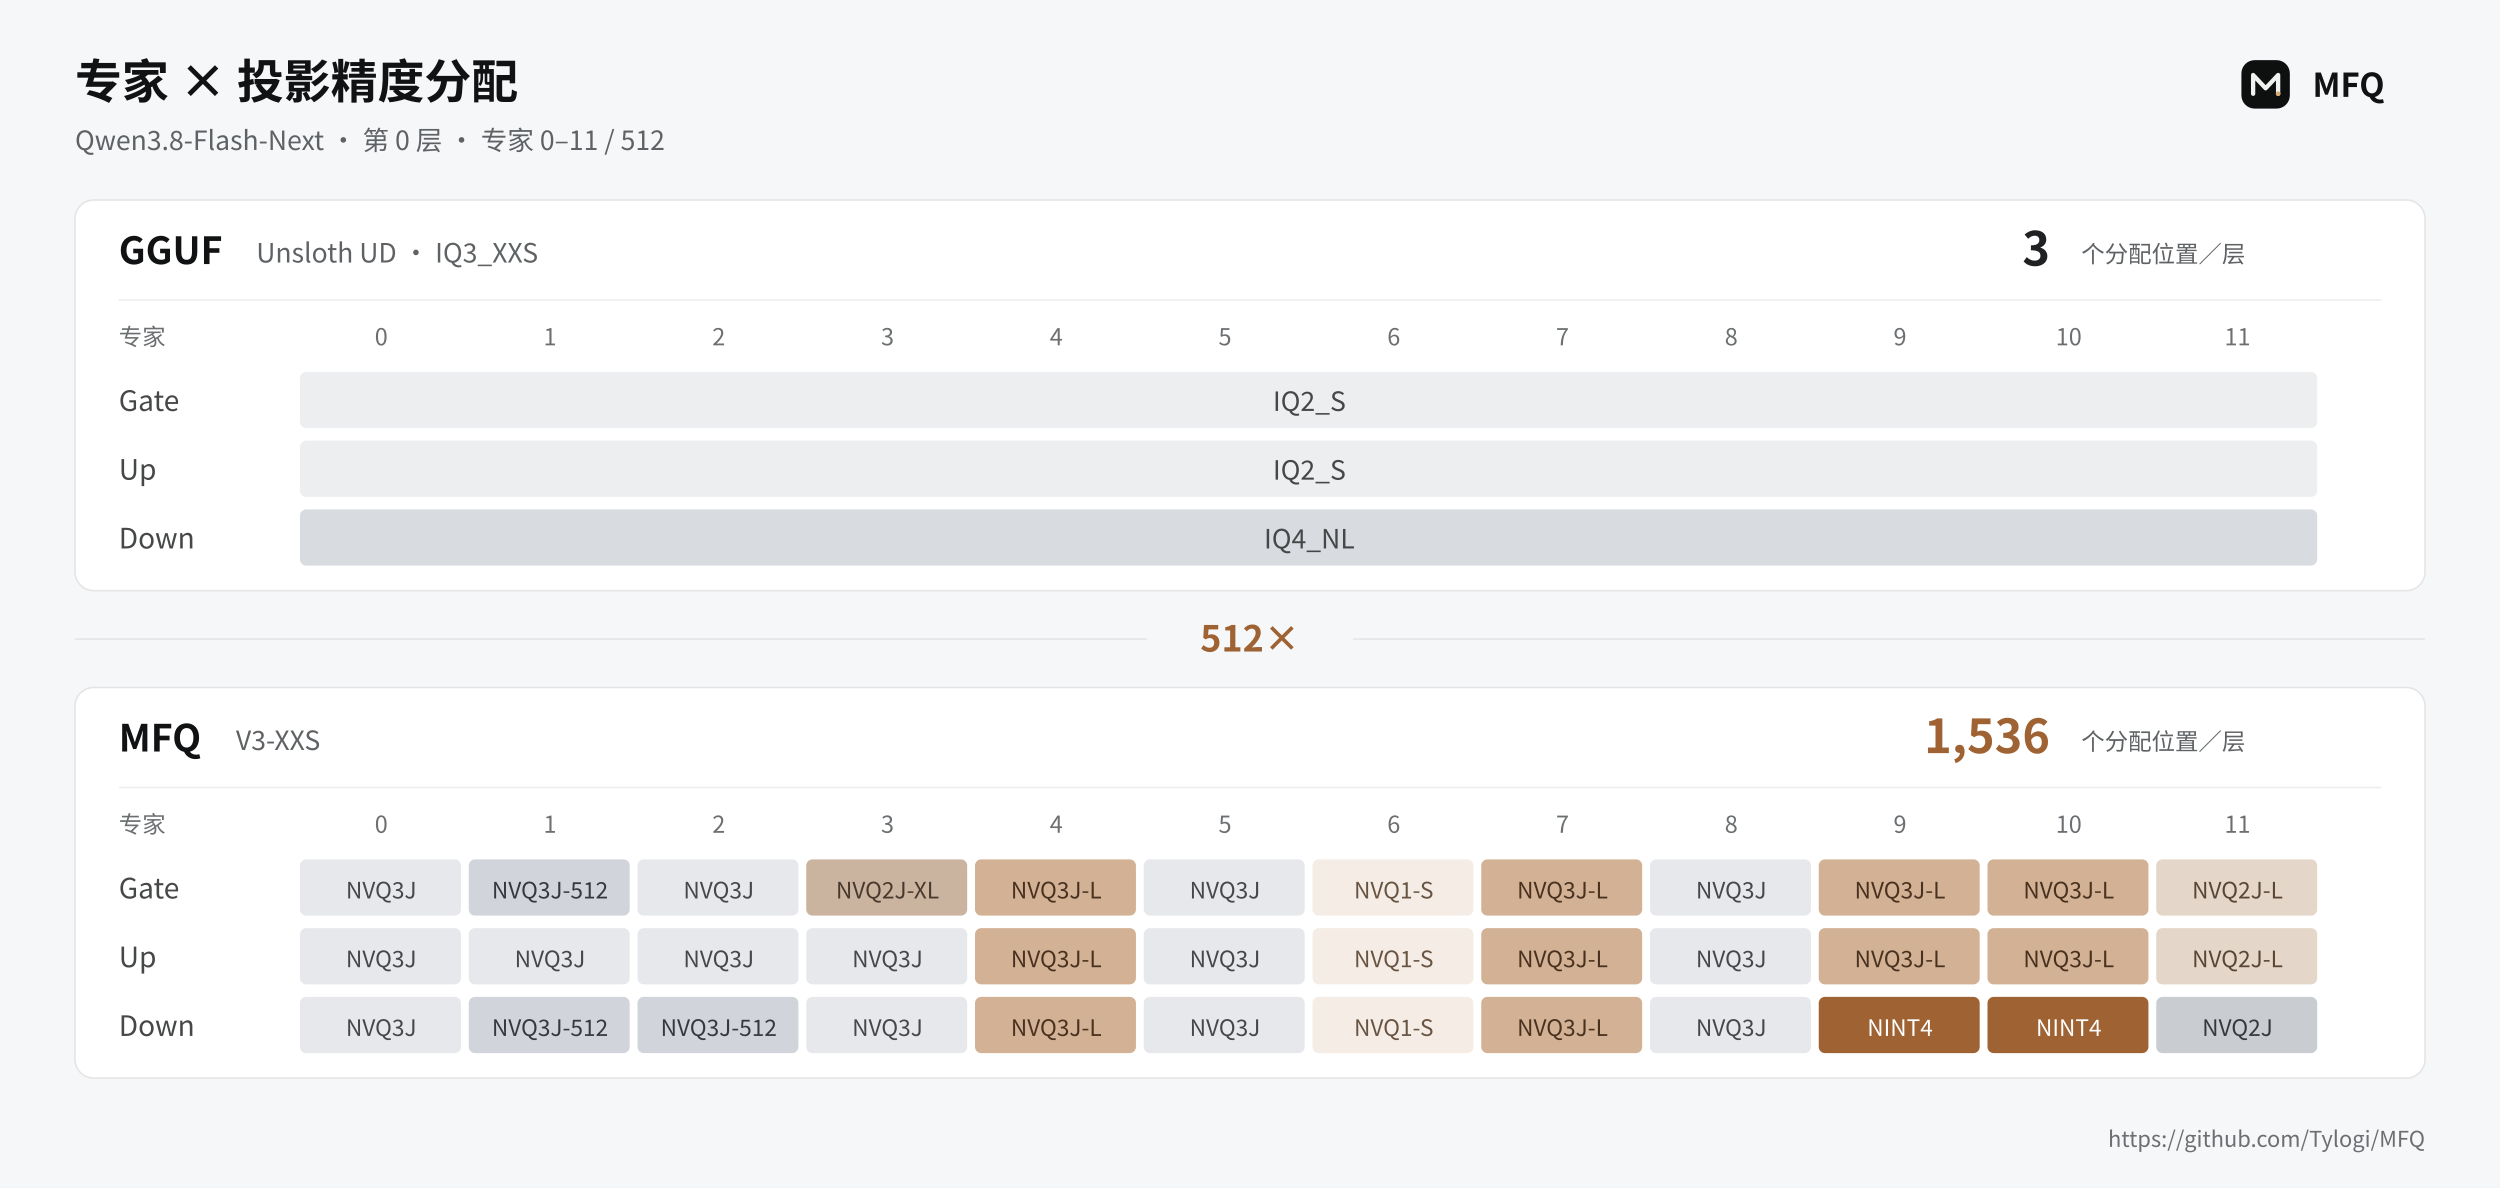
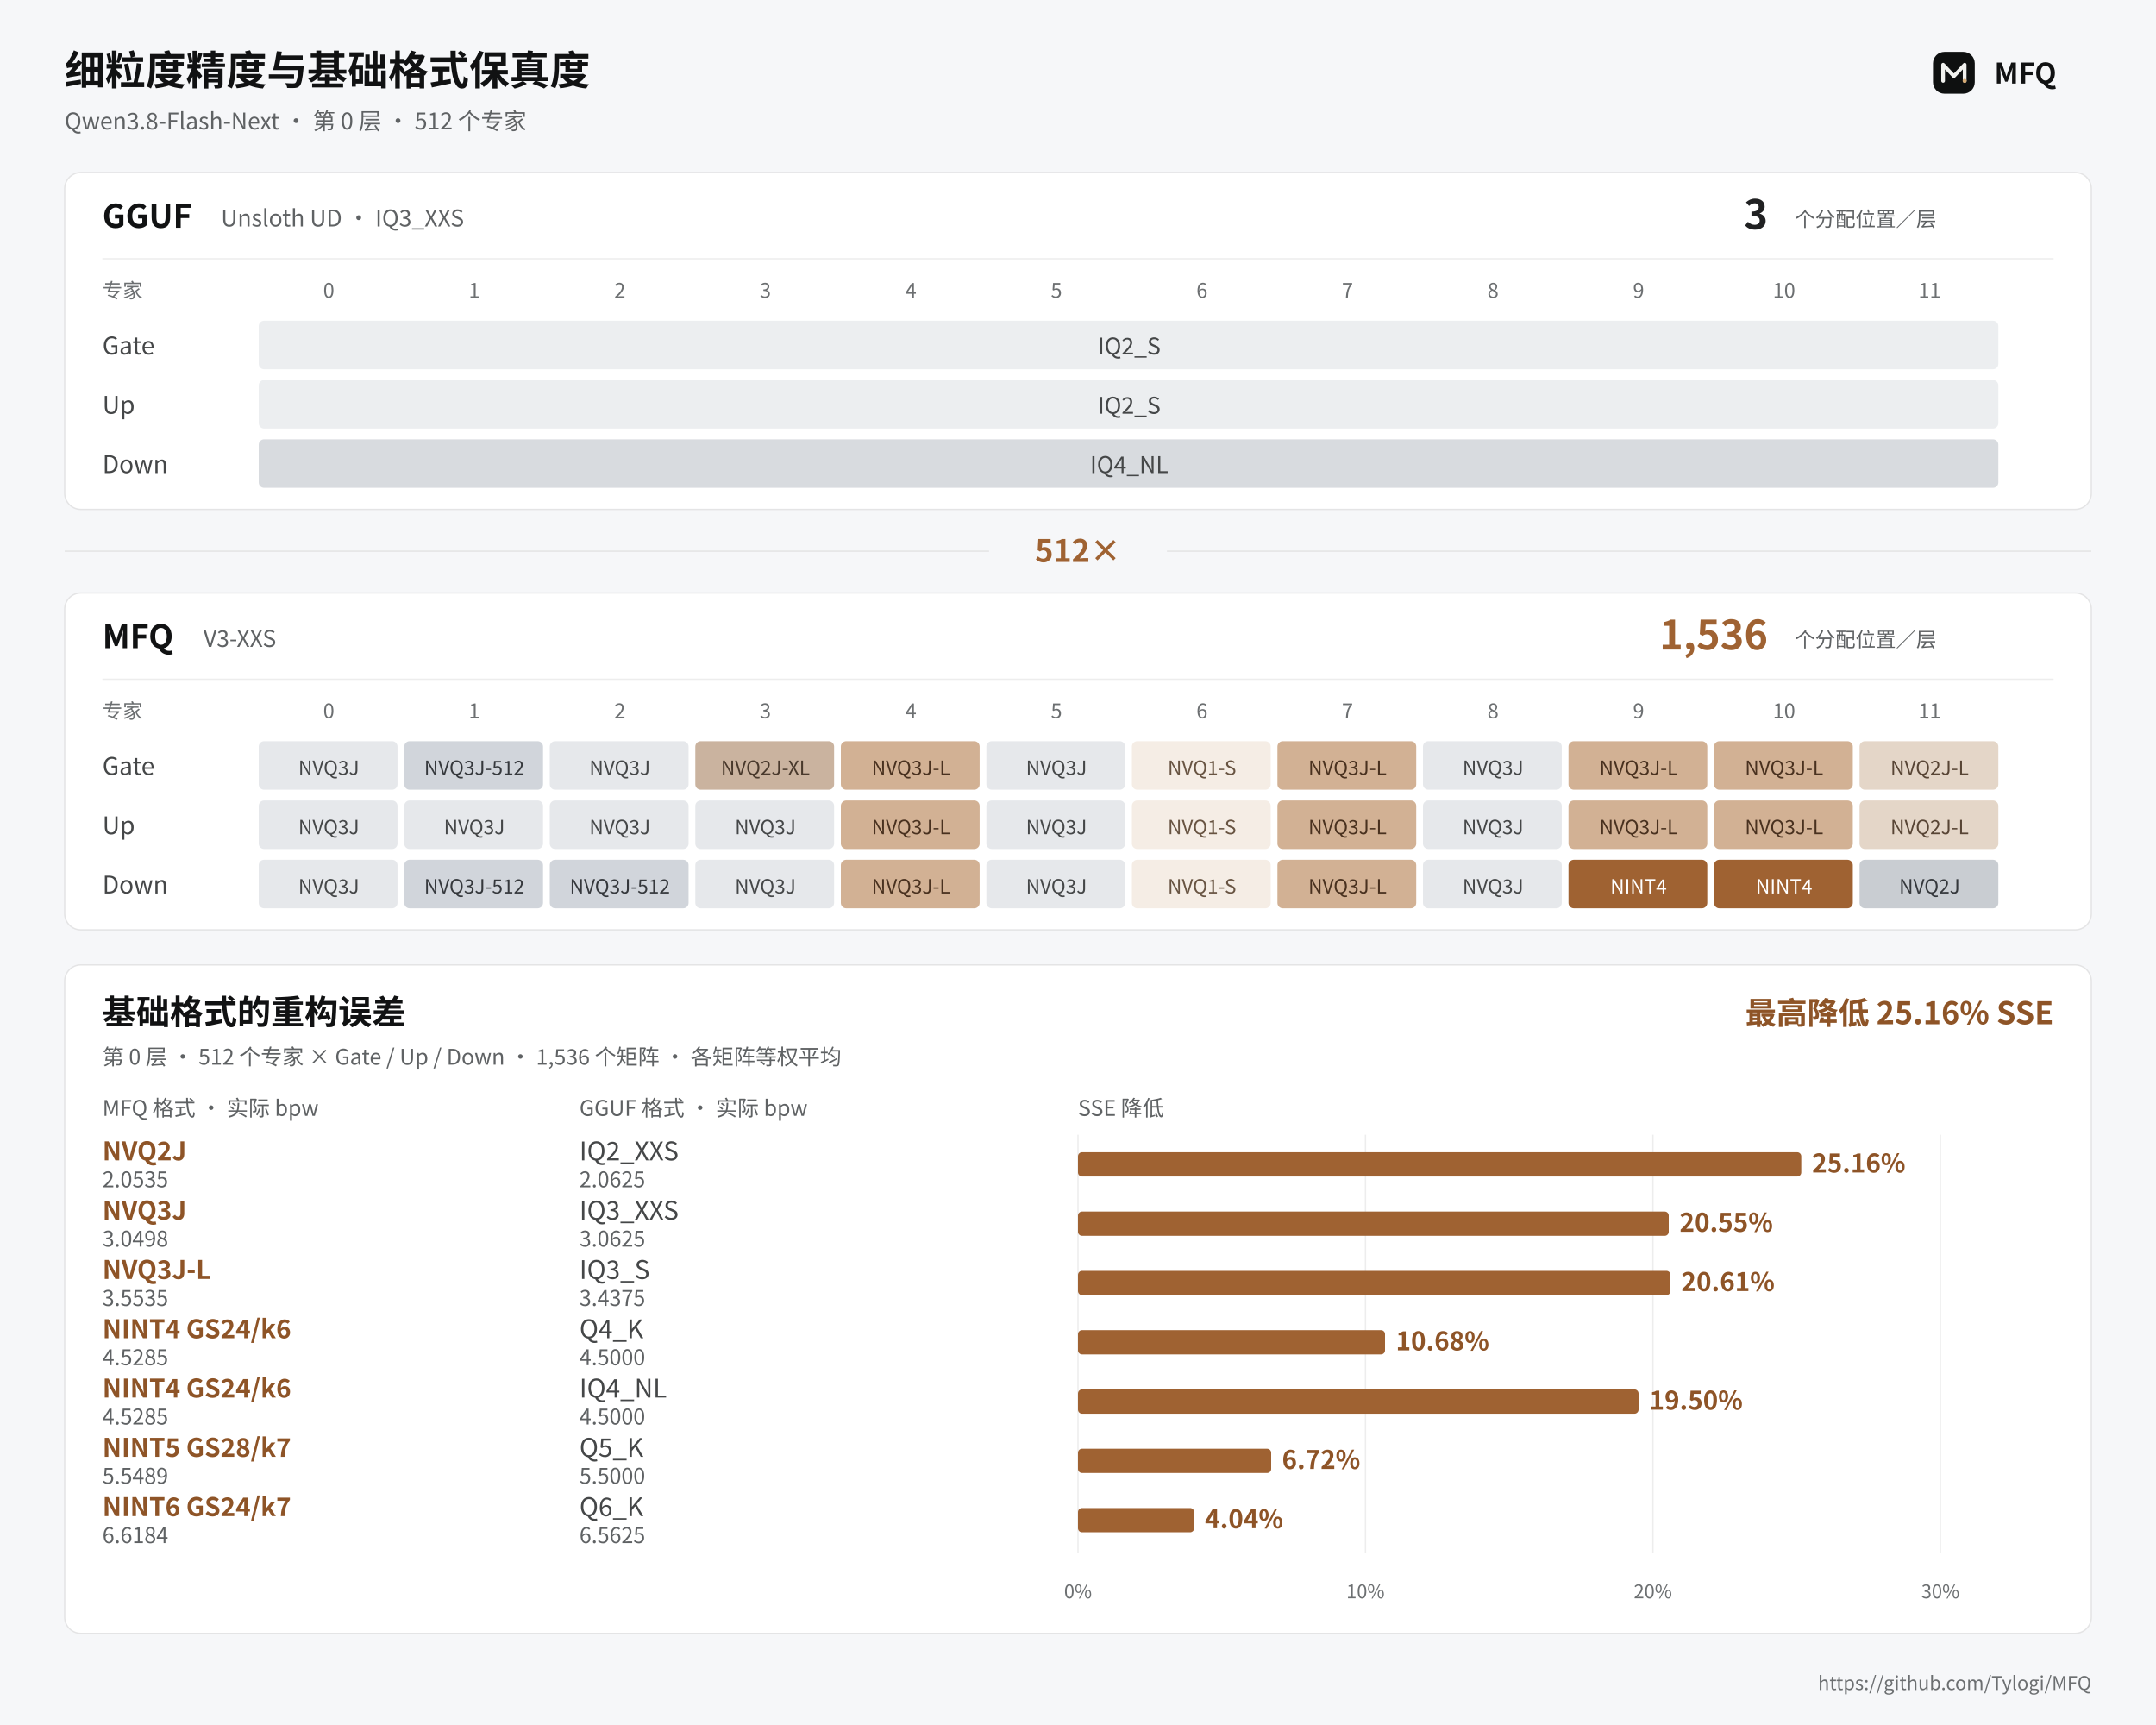
- <svg xmlns="http://www.w3.org/2000/svg" width="1600" height="760" viewBox="0 0 1600 760" role="img" aria-labelledby="title desc" xml:lang="zh-CN">
-   <rect x="0" y="0" width="1600" height="760" rx="0" fill="#f6f7f9" stroke="none" />
+ <svg xmlns="http://www.w3.org/2000/svg" width="1600" height="1280" viewBox="0 0 1600 1280" role="img" aria-labelledby="title desc" xml:lang="zh-CN">
+   <rect x="0" y="0" width="1600" height="1280" rx="0" fill="#f6f7f9" stroke="none" />
  <g font-family="-apple-system, BlinkMacSystemFont, Segoe UI, Noto Sans CJK SC, Helvetica Neue, Arial, sans-serif">
-     <text x="48" y="63" font-size="30" font-weight="700" fill="#111213" text-anchor="start">专家 × 投影精度分配</text>
-     <text x="48" y="96" font-size="17" font-weight="400" fill="#5f6264" text-anchor="start">Qwen3.8-Flash-Next · 第 0 层 · 专家 0–11 / 512</text>
+     <text x="48" y="63" font-size="30" font-weight="700" fill="#111213" text-anchor="start">细粒度精度与基础格式保真度</text>
+     <text x="48" y="96" font-size="17" font-weight="400" fill="#5f6264" text-anchor="start">Qwen3.8-Flash-Next · 第 0 层 · 512 个专家</text>
    <g transform="translate(1434 38) scale(0.5)">
      <rect x="1" y="1" width="62" height="62" rx="17" fill="#0e1010" stroke="none" />
      <path d="M16 44V20L32 37 48 20V44" fill="none" stroke="#f1f2ef" stroke-width="5.5" stroke-linecap="round" stroke-linejoin="round" />
      <circle cx="48" cy="44" r="3" fill="#d6aa73" />
    </g>
    <text x="1480" y="62" font-size="21" font-weight="700" fill="#111213" text-anchor="start">MFQ</text>
    <rect x="48" y="128" width="1504" height="250" rx="12" fill="#ffffff" stroke="#e4e4e5" />
    <text x="76" y="169" font-size="24" font-weight="700" fill="#111213" text-anchor="start">GGUF</text>
    <text x="164" y="168" font-size="17" font-weight="400" fill="#5f6264" text-anchor="start">Unsloth UD · IQ3_XXS</text>
    <text x="1312" y="170" font-size="30" font-weight="600" fill="#202122" text-anchor="end">3</text>
    <text x="1332" y="168" font-size="15" font-weight="400" fill="#5f6264" text-anchor="start">个分配位置／层</text>
    <path d="M76 192H1524" fill="none" stroke="#ededed" />
    <text x="76" y="221" font-size="15" font-weight="400" fill="#6c6f71" text-anchor="start">专家</text>
    <text x="244" y="221" font-size="15" font-weight="400" fill="#6c6f71" text-anchor="middle">0</text>
    <text x="352" y="221" font-size="15" font-weight="400" fill="#6c6f71" text-anchor="middle">1</text>
    <text x="460" y="221" font-size="15" font-weight="400" fill="#6c6f71" text-anchor="middle">2</text>
    <text x="568" y="221" font-size="15" font-weight="400" fill="#6c6f71" text-anchor="middle">3</text>
    <text x="676" y="221" font-size="15" font-weight="400" fill="#6c6f71" text-anchor="middle">4</text>
    <text x="784" y="221" font-size="15" font-weight="400" fill="#6c6f71" text-anchor="middle">5</text>
    <text x="892" y="221" font-size="15" font-weight="400" fill="#6c6f71" text-anchor="middle">6</text>
    <text x="1000" y="221" font-size="15" font-weight="400" fill="#6c6f71" text-anchor="middle">7</text>
    <text x="1108" y="221" font-size="15" font-weight="400" fill="#6c6f71" text-anchor="middle">8</text>
    <text x="1216" y="221" font-size="15" font-weight="400" fill="#6c6f71" text-anchor="middle">9</text>
    <text x="1324" y="221" font-size="15" font-weight="400" fill="#6c6f71" text-anchor="middle">10</text>
    <text x="1432" y="221" font-size="15" font-weight="400" fill="#6c6f71" text-anchor="middle">11</text>
    <text x="76" y="263" font-size="18" font-weight="500" fill="#454748" text-anchor="start">Gate</text>
    <rect x="192" y="238" width="1291" height="36" rx="4" fill="#eceef0" stroke="none" />
    <text x="838" y="263" font-size="17" font-weight="500" fill="#454748" text-anchor="middle">IQ2_S</text>
    <text x="76" y="307" font-size="18" font-weight="500" fill="#454748" text-anchor="start">Up</text>
    <rect x="192" y="282" width="1291" height="36" rx="4" fill="#eceef0" stroke="none" />
    <text x="838" y="307" font-size="17" font-weight="500" fill="#454748" text-anchor="middle">IQ2_S</text>
    <text x="76" y="351" font-size="18" font-weight="500" fill="#454748" text-anchor="start">Down</text>
    <rect x="192" y="326" width="1291" height="36" rx="4" fill="#d8dbdf" stroke="none" />
    <text x="838" y="351" font-size="17" font-weight="500" fill="#454748" text-anchor="middle">IQ4_NL</text>
    <path d="M48 409H734" fill="none" stroke="#e4e4e5" />
    <text x="800" y="417" font-size="23" font-weight="600" fill="#9f6232" text-anchor="middle">512×</text>
    <path d="M866 409H1552" fill="none" stroke="#e4e4e5" />
    <rect x="48" y="440" width="1504" height="250" rx="12" fill="#ffffff" stroke="#e4e4e5" />
    <text x="76" y="481" font-size="24" font-weight="700" fill="#111213" text-anchor="start">MFQ</text>
    <text x="151" y="480" font-size="17" font-weight="400" fill="#5f6264" text-anchor="start">V3-XXS</text>
    <text x="1312" y="482" font-size="30" font-weight="600" fill="#9f6232" text-anchor="end">1,536</text>
    <text x="1332" y="480" font-size="15" font-weight="400" fill="#5f6264" text-anchor="start">个分配位置／层</text>
    <path d="M76 504H1524" fill="none" stroke="#ededed" />
    <text x="76" y="533" font-size="15" font-weight="400" fill="#6c6f71" text-anchor="start">专家</text>
    <text x="244" y="533" font-size="15" font-weight="400" fill="#6c6f71" text-anchor="middle">0</text>
    <text x="352" y="533" font-size="15" font-weight="400" fill="#6c6f71" text-anchor="middle">1</text>
    <text x="460" y="533" font-size="15" font-weight="400" fill="#6c6f71" text-anchor="middle">2</text>
    <text x="568" y="533" font-size="15" font-weight="400" fill="#6c6f71" text-anchor="middle">3</text>
    <text x="676" y="533" font-size="15" font-weight="400" fill="#6c6f71" text-anchor="middle">4</text>
    <text x="784" y="533" font-size="15" font-weight="400" fill="#6c6f71" text-anchor="middle">5</text>
    <text x="892" y="533" font-size="15" font-weight="400" fill="#6c6f71" text-anchor="middle">6</text>
    <text x="1000" y="533" font-size="15" font-weight="400" fill="#6c6f71" text-anchor="middle">7</text>
    <text x="1108" y="533" font-size="15" font-weight="400" fill="#6c6f71" text-anchor="middle">8</text>
    <text x="1216" y="533" font-size="15" font-weight="400" fill="#6c6f71" text-anchor="middle">9</text>
    <text x="1324" y="533" font-size="15" font-weight="400" fill="#6c6f71" text-anchor="middle">10</text>
    <text x="1432" y="533" font-size="15" font-weight="400" fill="#6c6f71" text-anchor="middle">11</text>
    <text x="76" y="575" font-size="18" font-weight="500" fill="#454748" text-anchor="start">Gate</text>
    <g data-projection="gate" data-expert="0" data-profile="NVQ3J">
      <rect x="192" y="550" width="103" height="36" rx="4" fill="#e6e8eb" stroke="none" />
      <text x="244" y="575" font-size="14.5" font-weight="500" fill="#454748" text-anchor="middle">NVQ3J</text>
    </g>
    <g data-projection="gate" data-expert="1" data-profile="NVQ3J-512">
      <rect x="300" y="550" width="103" height="36" rx="4" fill="#d1d5db" stroke="none" />
      <text x="352" y="575" font-size="14.5" font-weight="500" fill="#35383c" text-anchor="middle">NVQ3J-512</text>
    </g>
    <g data-projection="gate" data-expert="2" data-profile="NVQ3J">
      <rect x="408" y="550" width="103" height="36" rx="4" fill="#e6e8eb" stroke="none" />
      <text x="460" y="575" font-size="14.5" font-weight="500" fill="#454748" text-anchor="middle">NVQ3J</text>
    </g>
    <g data-projection="gate" data-expert="3" data-profile="NVQ2J-XL">
      <rect x="516" y="550" width="103" height="36" rx="4" fill="#cab39f" stroke="none" />
      <text x="568" y="575" font-size="14.5" font-weight="500" fill="#49392c" text-anchor="middle">NVQ2J-XL</text>
    </g>
    <g data-projection="gate" data-expert="4" data-profile="NVQ3J-L">
      <rect x="624" y="550" width="103" height="36" rx="4" fill="#d2b194" stroke="none" />
      <text x="676" y="575" font-size="14.5" font-weight="500" fill="#49311f" text-anchor="middle">NVQ3J-L</text>
    </g>
    <g data-projection="gate" data-expert="5" data-profile="NVQ3J">
      <rect x="732" y="550" width="103" height="36" rx="4" fill="#e6e8eb" stroke="none" />
      <text x="784" y="575" font-size="14.5" font-weight="500" fill="#454748" text-anchor="middle">NVQ3J</text>
    </g>
    <g data-projection="gate" data-expert="6" data-profile="NVQ1-S">
      <rect x="840" y="550" width="103" height="36" rx="4" fill="#f5ede5" stroke="none" />
      <text x="892" y="575" font-size="14.5" font-weight="500" fill="#685442" text-anchor="middle">NVQ1-S</text>
    </g>
    <g data-projection="gate" data-expert="7" data-profile="NVQ3J-L">
      <rect x="948" y="550" width="103" height="36" rx="4" fill="#d2b194" stroke="none" />
      <text x="1000" y="575" font-size="14.5" font-weight="500" fill="#49311f" text-anchor="middle">NVQ3J-L</text>
    </g>
    <g data-projection="gate" data-expert="8" data-profile="NVQ3J">
      <rect x="1056" y="550" width="103" height="36" rx="4" fill="#e6e8eb" stroke="none" />
      <text x="1108" y="575" font-size="14.5" font-weight="500" fill="#454748" text-anchor="middle">NVQ3J</text>
    </g>
    <g data-projection="gate" data-expert="9" data-profile="NVQ3J-L">
      <rect x="1164" y="550" width="103" height="36" rx="4" fill="#d2b194" stroke="none" />
      <text x="1216" y="575" font-size="14.5" font-weight="500" fill="#49311f" text-anchor="middle">NVQ3J-L</text>
    </g>
    <g data-projection="gate" data-expert="10" data-profile="NVQ3J-L">
      <rect x="1272" y="550" width="103" height="36" rx="4" fill="#d2b194" stroke="none" />
      <text x="1324" y="575" font-size="14.5" font-weight="500" fill="#49311f" text-anchor="middle">NVQ3J-L</text>
    </g>
    <g data-projection="gate" data-expert="11" data-profile="NVQ2J-L">
      <rect x="1380" y="550" width="103" height="36" rx="4" fill="#e4d6c8" stroke="none" />
      <text x="1432" y="575" font-size="14.5" font-weight="500" fill="#584535" text-anchor="middle">NVQ2J-L</text>
    </g>
    <text x="76" y="619" font-size="18" font-weight="500" fill="#454748" text-anchor="start">Up</text>
    <g data-projection="up" data-expert="0" data-profile="NVQ3J">
      <rect x="192" y="594" width="103" height="36" rx="4" fill="#e6e8eb" stroke="none" />
      <text x="244" y="619" font-size="14.5" font-weight="500" fill="#454748" text-anchor="middle">NVQ3J</text>
    </g>
    <g data-projection="up" data-expert="1" data-profile="NVQ3J">
      <rect x="300" y="594" width="103" height="36" rx="4" fill="#e6e8eb" stroke="none" />
      <text x="352" y="619" font-size="14.5" font-weight="500" fill="#454748" text-anchor="middle">NVQ3J</text>
    </g>
    <g data-projection="up" data-expert="2" data-profile="NVQ3J">
      <rect x="408" y="594" width="103" height="36" rx="4" fill="#e6e8eb" stroke="none" />
      <text x="460" y="619" font-size="14.5" font-weight="500" fill="#454748" text-anchor="middle">NVQ3J</text>
    </g>
    <g data-projection="up" data-expert="3" data-profile="NVQ3J">
      <rect x="516" y="594" width="103" height="36" rx="4" fill="#e6e8eb" stroke="none" />
      <text x="568" y="619" font-size="14.5" font-weight="500" fill="#454748" text-anchor="middle">NVQ3J</text>
    </g>
    <g data-projection="up" data-expert="4" data-profile="NVQ3J-L">
      <rect x="624" y="594" width="103" height="36" rx="4" fill="#d2b194" stroke="none" />
      <text x="676" y="619" font-size="14.5" font-weight="500" fill="#49311f" text-anchor="middle">NVQ3J-L</text>
    </g>
    <g data-projection="up" data-expert="5" data-profile="NVQ3J">
      <rect x="732" y="594" width="103" height="36" rx="4" fill="#e6e8eb" stroke="none" />
      <text x="784" y="619" font-size="14.5" font-weight="500" fill="#454748" text-anchor="middle">NVQ3J</text>
    </g>
    <g data-projection="up" data-expert="6" data-profile="NVQ1-S">
      <rect x="840" y="594" width="103" height="36" rx="4" fill="#f5ede5" stroke="none" />
      <text x="892" y="619" font-size="14.5" font-weight="500" fill="#685442" text-anchor="middle">NVQ1-S</text>
    </g>
    <g data-projection="up" data-expert="7" data-profile="NVQ3J-L">
      <rect x="948" y="594" width="103" height="36" rx="4" fill="#d2b194" stroke="none" />
      <text x="1000" y="619" font-size="14.5" font-weight="500" fill="#49311f" text-anchor="middle">NVQ3J-L</text>
    </g>
    <g data-projection="up" data-expert="8" data-profile="NVQ3J">
      <rect x="1056" y="594" width="103" height="36" rx="4" fill="#e6e8eb" stroke="none" />
      <text x="1108" y="619" font-size="14.5" font-weight="500" fill="#454748" text-anchor="middle">NVQ3J</text>
    </g>
    <g data-projection="up" data-expert="9" data-profile="NVQ3J-L">
      <rect x="1164" y="594" width="103" height="36" rx="4" fill="#d2b194" stroke="none" />
      <text x="1216" y="619" font-size="14.5" font-weight="500" fill="#49311f" text-anchor="middle">NVQ3J-L</text>
    </g>
    <g data-projection="up" data-expert="10" data-profile="NVQ3J-L">
      <rect x="1272" y="594" width="103" height="36" rx="4" fill="#d2b194" stroke="none" />
      <text x="1324" y="619" font-size="14.5" font-weight="500" fill="#49311f" text-anchor="middle">NVQ3J-L</text>
    </g>
    <g data-projection="up" data-expert="11" data-profile="NVQ2J-L">
      <rect x="1380" y="594" width="103" height="36" rx="4" fill="#e4d6c8" stroke="none" />
      <text x="1432" y="619" font-size="14.5" font-weight="500" fill="#584535" text-anchor="middle">NVQ2J-L</text>
    </g>
    <text x="76" y="663" font-size="18" font-weight="500" fill="#454748" text-anchor="start">Down</text>
    <g data-projection="down" data-expert="0" data-profile="NVQ3J">
      <rect x="192" y="638" width="103" height="36" rx="4" fill="#e6e8eb" stroke="none" />
      <text x="244" y="663" font-size="14.5" font-weight="500" fill="#454748" text-anchor="middle">NVQ3J</text>
    </g>
    <g data-projection="down" data-expert="1" data-profile="NVQ3J-512">
      <rect x="300" y="638" width="103" height="36" rx="4" fill="#d1d5db" stroke="none" />
      <text x="352" y="663" font-size="14.5" font-weight="500" fill="#35383c" text-anchor="middle">NVQ3J-512</text>
    </g>
    <g data-projection="down" data-expert="2" data-profile="NVQ3J-512">
      <rect x="408" y="638" width="103" height="36" rx="4" fill="#d1d5db" stroke="none" />
      <text x="460" y="663" font-size="14.5" font-weight="500" fill="#35383c" text-anchor="middle">NVQ3J-512</text>
    </g>
    <g data-projection="down" data-expert="3" data-profile="NVQ3J">
      <rect x="516" y="638" width="103" height="36" rx="4" fill="#e6e8eb" stroke="none" />
      <text x="568" y="663" font-size="14.5" font-weight="500" fill="#454748" text-anchor="middle">NVQ3J</text>
    </g>
    <g data-projection="down" data-expert="4" data-profile="NVQ3J-L">
      <rect x="624" y="638" width="103" height="36" rx="4" fill="#d2b194" stroke="none" />
      <text x="676" y="663" font-size="14.5" font-weight="500" fill="#49311f" text-anchor="middle">NVQ3J-L</text>
    </g>
    <g data-projection="down" data-expert="5" data-profile="NVQ3J">
      <rect x="732" y="638" width="103" height="36" rx="4" fill="#e6e8eb" stroke="none" />
      <text x="784" y="663" font-size="14.5" font-weight="500" fill="#454748" text-anchor="middle">NVQ3J</text>
    </g>
    <g data-projection="down" data-expert="6" data-profile="NVQ1-S">
      <rect x="840" y="638" width="103" height="36" rx="4" fill="#f5ede5" stroke="none" />
      <text x="892" y="663" font-size="14.5" font-weight="500" fill="#685442" text-anchor="middle">NVQ1-S</text>
    </g>
    <g data-projection="down" data-expert="7" data-profile="NVQ3J-L">
      <rect x="948" y="638" width="103" height="36" rx="4" fill="#d2b194" stroke="none" />
      <text x="1000" y="663" font-size="14.5" font-weight="500" fill="#49311f" text-anchor="middle">NVQ3J-L</text>
    </g>
    <g data-projection="down" data-expert="8" data-profile="NVQ3J">
      <rect x="1056" y="638" width="103" height="36" rx="4" fill="#e6e8eb" stroke="none" />
      <text x="1108" y="663" font-size="14.5" font-weight="500" fill="#454748" text-anchor="middle">NVQ3J</text>
    </g>
    <g data-projection="down" data-expert="9" data-profile="NINT4">
      <rect x="1164" y="638" width="103" height="36" rx="4" fill="#9f6232" stroke="none" />
      <text x="1216" y="663" font-size="14.5" font-weight="500" fill="#ffffff" text-anchor="middle">NINT4</text>
    </g>
    <g data-projection="down" data-expert="10" data-profile="NINT4">
      <rect x="1272" y="638" width="103" height="36" rx="4" fill="#9f6232" stroke="none" />
      <text x="1324" y="663" font-size="14.5" font-weight="500" fill="#ffffff" text-anchor="middle">NINT4</text>
    </g>
    <g data-projection="down" data-expert="11" data-profile="NVQ2J">
      <rect x="1380" y="638" width="103" height="36" rx="4" fill="#c9cdd2" stroke="none" />
      <text x="1432" y="663" font-size="14.5" font-weight="500" fill="#35383c" text-anchor="middle">NVQ2J</text>
    </g>
+     <rect x="48" y="716" width="1504" height="496" rx="12" fill="#ffffff" stroke="#e4e4e5" />
+     <text x="76" y="760" font-size="25" font-weight="700" fill="#111213" text-anchor="start">基础格式的重构误差</text>
+     <text x="1524" y="760" font-size="23" font-weight="700" fill="#8e5427" text-anchor="end">最高降低 25.16% SSE</text>
+     <text x="76" y="790" font-size="16" font-weight="400" fill="#5f6264" text-anchor="start">第 0 层 · 512 个专家 × Gate / Up / Down · 1,536 个矩阵 · 各矩阵等权平均</text>
+     <text x="76" y="828" font-size="16" font-weight="400" fill="#5f6264" text-anchor="start">MFQ 格式 · 实际 bpw</text>
+     <text x="430" y="828" font-size="16" font-weight="400" fill="#5f6264" text-anchor="start">GGUF 格式 · 实际 bpw</text>
+     <text x="800" y="828" font-size="16" font-weight="400" fill="#5f6264" text-anchor="start">SSE 降低</text>
+     <path d="M800 842V1152" fill="none" stroke="#ededed" />
+     <text x="800" y="1186" font-size="14" font-weight="400" fill="#6c6f71" text-anchor="middle">0%</text>
+     <path d="M1013.333 842V1152" fill="none" stroke="#ededed" />
+     <text x="1013.333" y="1186" font-size="14" font-weight="400" fill="#6c6f71" text-anchor="middle">10%</text>
+     <path d="M1226.667 842V1152" fill="none" stroke="#ededed" />
+     <text x="1226.667" y="1186" font-size="14" font-weight="400" fill="#6c6f71" text-anchor="middle">20%</text>
+     <path d="M1440 842V1152" fill="none" stroke="#ededed" />
+     <text x="1440" y="1186" font-size="14" font-weight="400" fill="#6c6f71" text-anchor="middle">30%</text>
+     <text x="76" y="861" font-size="19" font-weight="700" fill="#8e5427" text-anchor="start">NVQ2J</text>
+     <text x="76" y="881" font-size="16" font-weight="400" fill="#5f6264" text-anchor="start">2.0535</text>
+     <text x="430" y="861" font-size="19" font-weight="400" fill="#454748" text-anchor="start">IQ2_XXS</text>
+     <text x="430" y="881" font-size="16" font-weight="400" fill="#5f6264" text-anchor="start">2.0625</text>
+     <g id="base-format-sse-IQ2_XXS" data-reduction-percent="25.16" data-mfq-bpw="2.0535" data-gguf-bpw="2.0625" data-mfq-sse="25.6356" data-gguf-sse="34.2542">
+       <rect x="800" y="855" width="536.747" height="18" rx="3" fill="#9f6232" stroke="none" />
+       <text x="1344.747" y="870" font-size="19" font-weight="700" fill="#8e5427" text-anchor="start">25.16%</text>
+     </g>
+     <text x="76" y="905" font-size="19" font-weight="700" fill="#8e5427" text-anchor="start">NVQ3J</text>
+     <text x="76" y="925" font-size="16" font-weight="400" fill="#5f6264" text-anchor="start">3.0498</text>
+     <text x="430" y="905" font-size="19" font-weight="400" fill="#454748" text-anchor="start">IQ3_XXS</text>
+     <text x="430" y="925" font-size="16" font-weight="400" fill="#5f6264" text-anchor="start">3.0625</text>
+     <g id="base-format-sse-IQ3_XXS" data-reduction-percent="20.55" data-mfq-bpw="3.0498" data-gguf-bpw="3.0625" data-mfq-sse="7.52099" data-gguf-sse="9.46618">
+       <rect x="800" y="899" width="438.4" height="18" rx="3" fill="#9f6232" stroke="none" />
+       <text x="1246.4" y="914" font-size="19" font-weight="700" fill="#8e5427" text-anchor="start">20.55%</text>
+     </g>
+     <text x="76" y="949" font-size="19" font-weight="700" fill="#8e5427" text-anchor="start">NVQ3J-L</text>
+     <text x="76" y="969" font-size="16" font-weight="400" fill="#5f6264" text-anchor="start">3.5535</text>
+     <text x="430" y="949" font-size="19" font-weight="400" fill="#454748" text-anchor="start">IQ3_S</text>
+     <text x="430" y="969" font-size="16" font-weight="400" fill="#5f6264" text-anchor="start">3.4375</text>
+     <g id="base-format-sse-IQ3_S" data-reduction-percent="20.61" data-mfq-bpw="3.5535" data-gguf-bpw="3.4375" data-mfq-sse="4.39932" data-gguf-sse="5.54164">
+       <rect x="800" y="943" width="439.68" height="18" rx="3" fill="#9f6232" stroke="none" />
+       <text x="1247.68" y="958" font-size="19" font-weight="700" fill="#8e5427" text-anchor="start">20.61%</text>
+     </g>
+     <text x="76" y="993" font-size="19" font-weight="700" fill="#8e5427" text-anchor="start">NINT4 GS24/k6</text>
+     <text x="76" y="1013" font-size="16" font-weight="400" fill="#5f6264" text-anchor="start">4.5285</text>
+     <text x="430" y="993" font-size="19" font-weight="400" fill="#454748" text-anchor="start">Q4_K</text>
+     <text x="430" y="1013" font-size="16" font-weight="400" fill="#5f6264" text-anchor="start">4.5000</text>
+     <g id="base-format-sse-Q4_K" data-reduction-percent="10.68" data-mfq-bpw="4.5285" data-gguf-bpw="4.5" data-mfq-sse="1.35714" data-gguf-sse="1.51948">
+       <rect x="800" y="987" width="227.84" height="18" rx="3" fill="#9f6232" stroke="none" />
+       <text x="1035.84" y="1002" font-size="19" font-weight="700" fill="#8e5427" text-anchor="start">10.68%</text>
+     </g>
+     <text x="76" y="1037" font-size="19" font-weight="700" fill="#8e5427" text-anchor="start">NINT4 GS24/k6</text>
+     <text x="76" y="1057" font-size="16" font-weight="400" fill="#5f6264" text-anchor="start">4.5285</text>
+     <text x="430" y="1037" font-size="19" font-weight="400" fill="#454748" text-anchor="start">IQ4_NL</text>
+     <text x="430" y="1057" font-size="16" font-weight="400" fill="#5f6264" text-anchor="start">4.5000</text>
+     <g id="base-format-sse-IQ4_NL" data-reduction-percent="19.5" data-mfq-bpw="4.5285" data-gguf-bpw="4.5" data-mfq-sse="1.35714" data-gguf-sse="1.68599">
+       <rect x="800" y="1031" width="416" height="18" rx="3" fill="#9f6232" stroke="none" />
+       <text x="1224" y="1046" font-size="19" font-weight="700" fill="#8e5427" text-anchor="start">19.50%</text>
+     </g>
+     <text x="76" y="1081" font-size="19" font-weight="700" fill="#8e5427" text-anchor="start">NINT5 GS28/k7</text>
+     <text x="76" y="1101" font-size="16" font-weight="400" fill="#5f6264" text-anchor="start">5.5489</text>
+     <text x="430" y="1081" font-size="19" font-weight="400" fill="#454748" text-anchor="start">Q5_K</text>
+     <text x="430" y="1101" font-size="16" font-weight="400" fill="#5f6264" text-anchor="start">5.5000</text>
+     <g id="base-format-sse-Q5_K" data-reduction-percent="6.72" data-mfq-bpw="5.5489" data-gguf-bpw="5.5" data-mfq-sse="0.355366" data-gguf-sse="0.380979">
+       <rect x="800" y="1075" width="143.36" height="18" rx="3" fill="#9f6232" stroke="none" />
+       <text x="951.36" y="1090" font-size="19" font-weight="700" fill="#8e5427" text-anchor="start">6.72%</text>
+     </g>
+     <text x="76" y="1125" font-size="19" font-weight="700" fill="#8e5427" text-anchor="start">NINT6 GS24/k7</text>
+     <text x="76" y="1145" font-size="16" font-weight="400" fill="#5f6264" text-anchor="start">6.6184</text>
+     <text x="430" y="1125" font-size="19" font-weight="400" fill="#454748" text-anchor="start">Q6_K</text>
+     <text x="430" y="1145" font-size="16" font-weight="400" fill="#5f6264" text-anchor="start">6.5625</text>
+     <g id="base-format-sse-Q6_K" data-reduction-percent="4.04" data-mfq-bpw="6.6184" data-gguf-bpw="6.5625" data-mfq-sse="0.089583" data-gguf-sse="0.0933589">
+       <rect x="800" y="1119" width="86.187" height="18" rx="3" fill="#9f6232" stroke="none" />
+       <text x="894.187" y="1134" font-size="19" font-weight="700" fill="#8e5427" text-anchor="start">4.04%</text>
+     </g>
    <a id="repository-url" href="https://github.com/Tylogi/MFQ">
-       <text x="1552" y="734" font-size="14" font-weight="400" fill="#6c6f71" text-anchor="end">https://github.com/Tylogi/MFQ</text>
+       <text x="1552" y="1254" font-size="14" font-weight="400" fill="#6c6f71" text-anchor="end">https://github.com/Tylogi/MFQ</text>
    </a>
  </g>
</svg>
